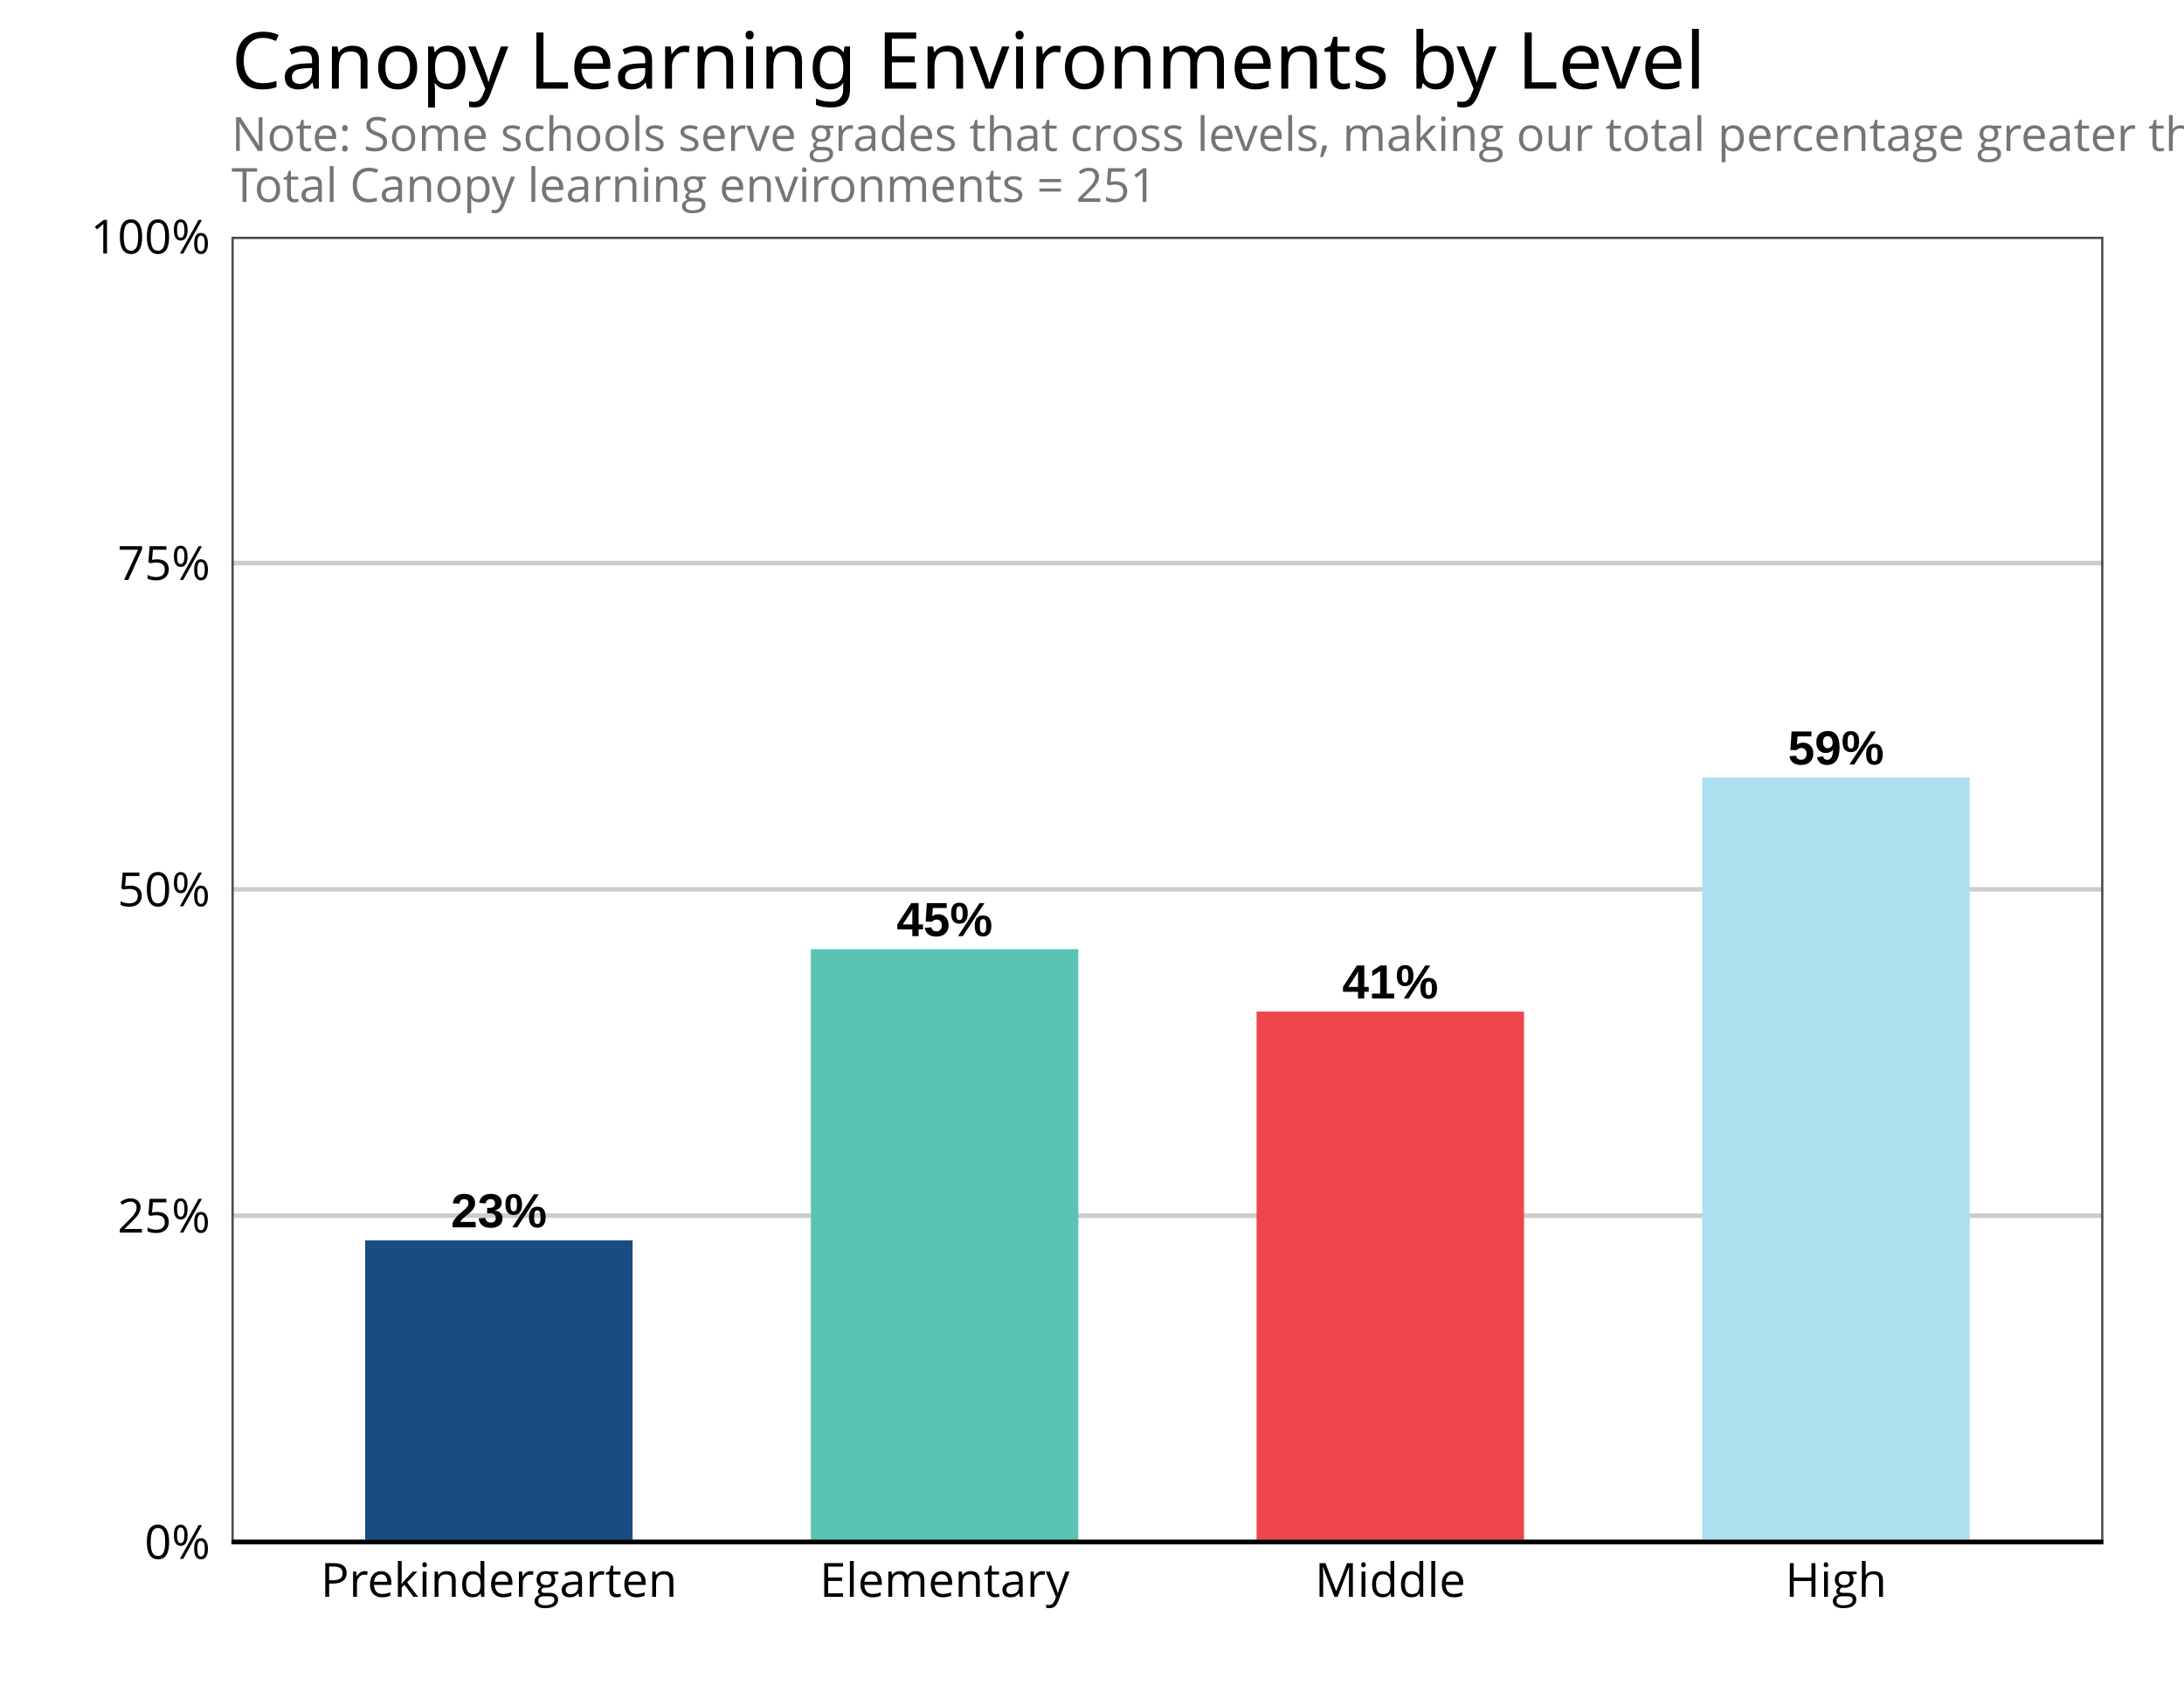
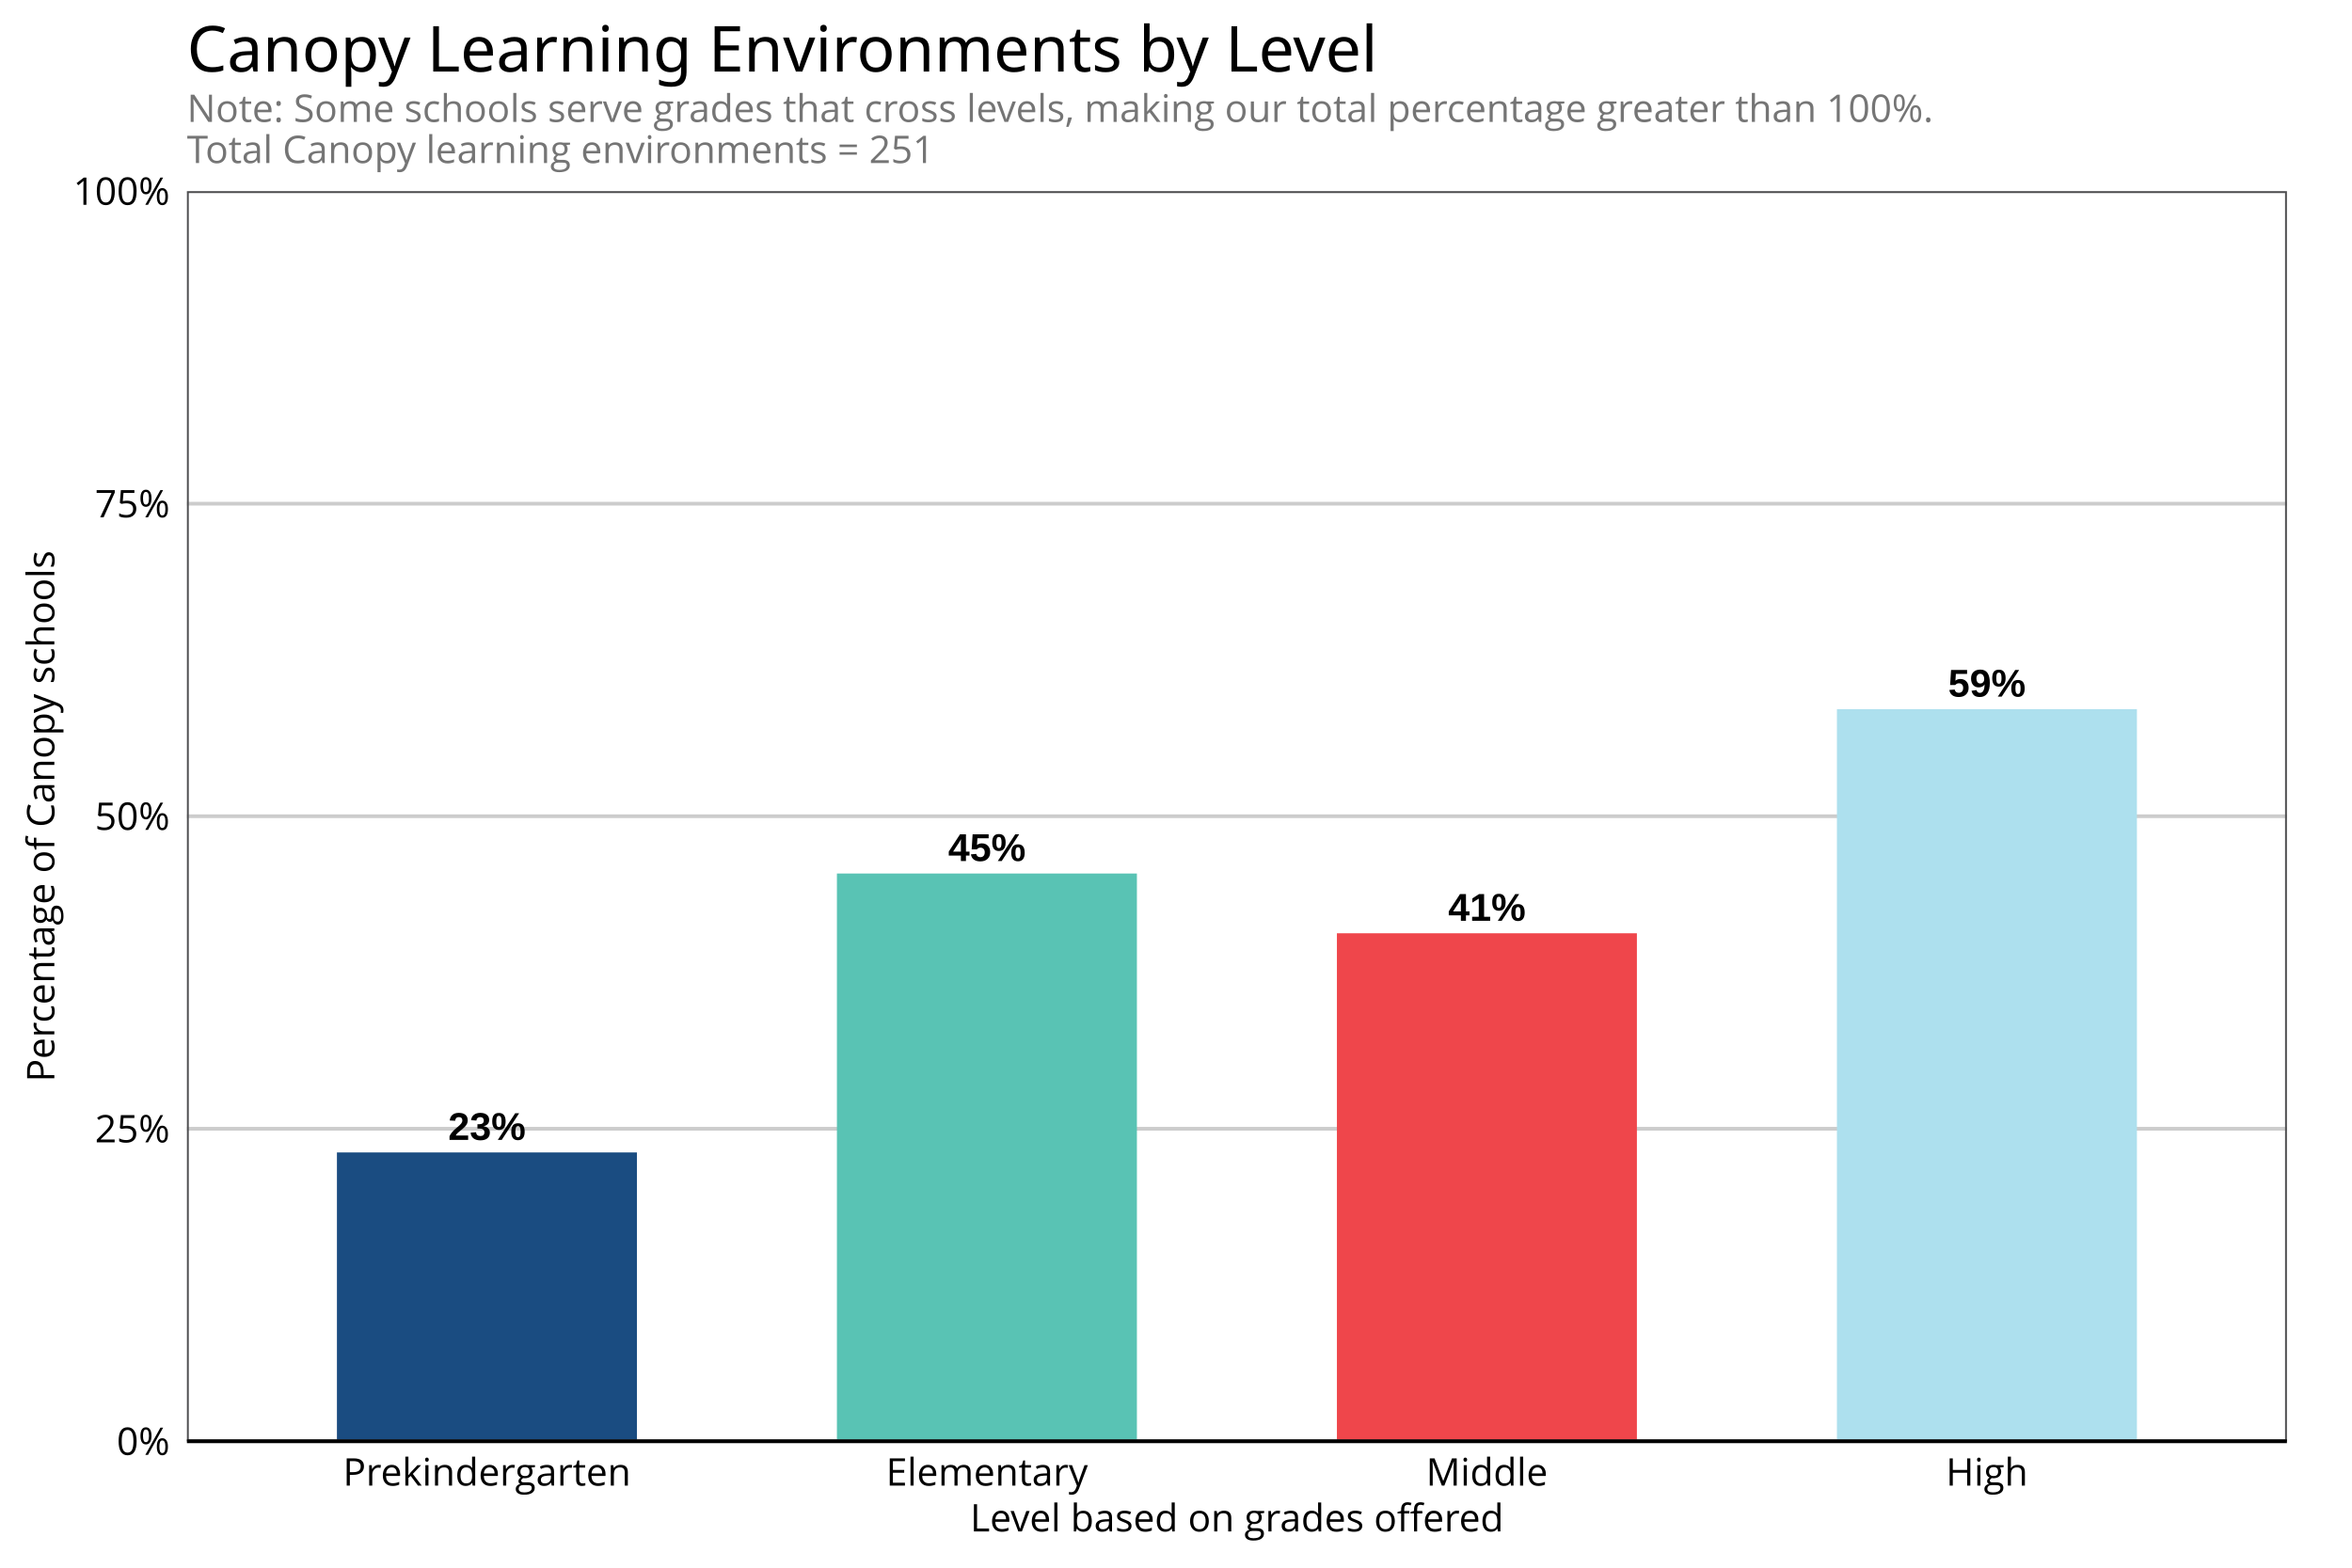
- <svg xmlns="http://www.w3.org/2000/svg" class="svglite" width="648.00pt" height="504.00pt" viewBox="0 0 648.00 504.00">
+ <svg xmlns="http://www.w3.org/2000/svg" class="svglite" width="864.00pt" height="576.00pt" viewBox="0 0 864.00 576.00">
  <defs>
    <style type="text/css">
    .svglite line, .svglite polyline, .svglite polygon, .svglite path, .svglite rect, .svglite circle {
      fill: none;
      stroke: #000000;
      stroke-linecap: round;
      stroke-linejoin: round;
      stroke-miterlimit: 10.00;
    }
    .svglite text {
      white-space: pre;
    }
  </style>
  </defs>
  <rect width="100%" height="100%" style="stroke: none; fill: none;" />
  <defs>
-     <clipPath id="cpMC4wMHw2NDguMDB8MC4wMHw1MDQuMDA=">
-       <rect x="0.00" y="0.00" width="648.00" height="504.00" />
+     <clipPath id="cpMC4wMHw4NjQuMDB8MC4wMHw1NzYuMDA=">
+       <rect x="0.00" y="0.00" width="864.00" height="576.00" />
    </clipPath>
  </defs>
-   <g clip-path="url(#cpMC4wMHw2NDguMDB8MC4wMHw1MDQuMDA=)">
+   <g clip-path="url(#cpMC4wMHw4NjQuMDB8MC4wMHw1NzYuMDA=)">
</g>
  <defs>
-     <clipPath id="cpNjguNjd8NjI0LjA5fDcwLjI0fDQ1Ny41Ng==">
-       <rect x="68.67" y="70.24" width="555.42" height="387.32" />
+     <clipPath id="cpNjguNjd8ODQwLjA5fDcwLjI0fDUyOS41Ng==">
+       <rect x="68.67" y="70.24" width="771.42" height="459.32" />
    </clipPath>
  </defs>
-   <g clip-path="url(#cpNjguNjd8NjI0LjA5fDcwLjI0fDQ1Ny41Ng==)">
-     <rect x="68.67" y="70.24" width="555.42" height="387.32" style="stroke-width: 1.36; stroke: none;" />
-     <polyline points="68.67,457.56 624.09,457.56 " style="stroke-width: 1.36; stroke: #CCCCCC; stroke-linecap: butt;" />
-     <polyline points="68.67,360.73 624.09,360.73 " style="stroke-width: 1.36; stroke: #CCCCCC; stroke-linecap: butt;" />
-     <polyline points="68.67,263.90 624.09,263.90 " style="stroke-width: 1.36; stroke: #CCCCCC; stroke-linecap: butt;" />
-     <polyline points="68.67,167.07 624.09,167.07 " style="stroke-width: 1.36; stroke: #CCCCCC; stroke-linecap: butt;" />
-     <polyline points="68.67,70.24 624.09,70.24 " style="stroke-width: 1.36; stroke: #CCCCCC; stroke-linecap: butt;" />
-     <rect x="108.34" y="368.06" width="79.35" height="89.50" style="stroke-width: 1.07; stroke: none; stroke-linecap: butt; stroke-linejoin: miter; fill: #1A4C81;" />
-     <rect x="240.59" y="281.65" width="79.35" height="175.91" style="stroke-width: 1.07; stroke: none; stroke-linecap: butt; stroke-linejoin: miter; fill: #59C3B4;" />
-     <rect x="372.83" y="300.17" width="79.35" height="157.40" style="stroke-width: 1.07; stroke: none; stroke-linecap: butt; stroke-linejoin: miter; fill: #EF464B;" />
-     <rect x="505.07" y="230.73" width="79.35" height="226.84" style="stroke-width: 1.07; stroke: none; stroke-linecap: butt; stroke-linejoin: miter; fill: #ADE0EE;" />
-     <text x="148.02" y="364.19" text-anchor="middle" style="font-size: 14.23px; font-weight: bold; font-family: &quot;Arial&quot;;" textLength="28.45px" lengthAdjust="spacingAndGlyphs">23%</text>
-     <text x="280.26" y="277.77" text-anchor="middle" style="font-size: 14.23px; font-weight: bold; font-family: &quot;Arial&quot;;" textLength="28.45px" lengthAdjust="spacingAndGlyphs">45%</text>
-     <text x="412.50" y="296.29" text-anchor="middle" style="font-size: 14.23px; font-weight: bold; font-family: &quot;Arial&quot;;" textLength="28.45px" lengthAdjust="spacingAndGlyphs">41%</text>
-     <text x="544.74" y="226.85" text-anchor="middle" style="font-size: 14.23px; font-weight: bold; font-family: &quot;Arial&quot;;" textLength="28.45px" lengthAdjust="spacingAndGlyphs">59%</text>
-     <rect x="68.67" y="70.24" width="555.42" height="387.32" style="stroke-width: 1.36; stroke: #4D4D4F;" />
+   <g clip-path="url(#cpNjguNjd8ODQwLjA5fDcwLjI0fDUyOS41Ng==)">
+     <rect x="68.67" y="70.24" width="771.42" height="459.32" style="stroke-width: 1.36; stroke: none;" />
+     <polyline points="68.67,529.56 840.09,529.56 " style="stroke-width: 1.36; stroke: #CCCCCC; stroke-linecap: butt;" />
+     <polyline points="68.67,414.73 840.09,414.73 " style="stroke-width: 1.36; stroke: #CCCCCC; stroke-linecap: butt;" />
+     <polyline points="68.67,299.90 840.09,299.90 " style="stroke-width: 1.36; stroke: #CCCCCC; stroke-linecap: butt;" />
+     <polyline points="68.67,185.07 840.09,185.07 " style="stroke-width: 1.36; stroke: #CCCCCC; stroke-linecap: butt;" />
+     <polyline points="68.67,70.24 840.09,70.24 " style="stroke-width: 1.36; stroke: #CCCCCC; stroke-linecap: butt;" />
+     <rect x="123.77" y="423.42" width="110.20" height="106.14" style="stroke-width: 1.07; stroke: none; stroke-linecap: butt; stroke-linejoin: miter; fill: #1A4C81;" />
+     <rect x="307.44" y="320.95" width="110.20" height="208.62" style="stroke-width: 1.07; stroke: none; stroke-linecap: butt; stroke-linejoin: miter; fill: #59C3B4;" />
+     <rect x="491.11" y="342.91" width="110.20" height="186.66" style="stroke-width: 1.07; stroke: none; stroke-linecap: butt; stroke-linejoin: miter; fill: #EF464B;" />
+     <rect x="674.79" y="260.56" width="110.20" height="269.00" style="stroke-width: 1.07; stroke: none; stroke-linecap: butt; stroke-linejoin: miter; fill: #ADE0EE;" />
+     <text x="178.87" y="418.83" text-anchor="middle" style="font-size: 14.23px; font-weight: bold; font-family: &quot;Arial&quot;;" textLength="28.45px" lengthAdjust="spacingAndGlyphs">23%</text>
+     <text x="362.55" y="316.35" text-anchor="middle" style="font-size: 14.23px; font-weight: bold; font-family: &quot;Arial&quot;;" textLength="28.45px" lengthAdjust="spacingAndGlyphs">45%</text>
+     <text x="546.22" y="338.31" text-anchor="middle" style="font-size: 14.23px; font-weight: bold; font-family: &quot;Arial&quot;;" textLength="28.45px" lengthAdjust="spacingAndGlyphs">41%</text>
+     <text x="729.89" y="255.96" text-anchor="middle" style="font-size: 14.23px; font-weight: bold; font-family: &quot;Arial&quot;;" textLength="28.45px" lengthAdjust="spacingAndGlyphs">59%</text>
+     <rect x="68.67" y="70.24" width="771.42" height="459.32" style="stroke-width: 1.36; stroke: #4D4D4F;" />
  </g>
-   <g clip-path="url(#cpMC4wMHw2NDguMDB8MC4wMHw1MDQuMDA=)">
-     <text x="62.40" y="462.56" text-anchor="end" style="font-size: 14.00px; font-family: &quot;Open Sans&quot;;" textLength="19.58px" lengthAdjust="spacingAndGlyphs">0%</text>
-     <text x="62.40" y="365.73" text-anchor="end" style="font-size: 14.00px; font-family: &quot;Open Sans&quot;;" textLength="27.58px" lengthAdjust="spacingAndGlyphs">25%</text>
-     <text x="62.40" y="268.90" text-anchor="end" style="font-size: 14.00px; font-family: &quot;Open Sans&quot;;" textLength="27.58px" lengthAdjust="spacingAndGlyphs">50%</text>
-     <text x="62.40" y="172.07" text-anchor="end" style="font-size: 14.00px; font-family: &quot;Open Sans&quot;;" textLength="27.58px" lengthAdjust="spacingAndGlyphs">75%</text>
+   <g clip-path="url(#cpMC4wMHw4NjQuMDB8MC4wMHw1NzYuMDA=)">
+     <text x="62.40" y="534.56" text-anchor="end" style="font-size: 14.00px; font-family: &quot;Open Sans&quot;;" textLength="19.58px" lengthAdjust="spacingAndGlyphs">0%</text>
+     <text x="62.40" y="419.73" text-anchor="end" style="font-size: 14.00px; font-family: &quot;Open Sans&quot;;" textLength="27.58px" lengthAdjust="spacingAndGlyphs">25%</text>
+     <text x="62.40" y="304.90" text-anchor="end" style="font-size: 14.00px; font-family: &quot;Open Sans&quot;;" textLength="27.58px" lengthAdjust="spacingAndGlyphs">50%</text>
+     <text x="62.40" y="190.07" text-anchor="end" style="font-size: 14.00px; font-family: &quot;Open Sans&quot;;" textLength="27.58px" lengthAdjust="spacingAndGlyphs">75%</text>
    <text x="62.40" y="75.24" text-anchor="end" style="font-size: 14.00px; font-family: &quot;Open Sans&quot;;" textLength="35.59px" lengthAdjust="spacingAndGlyphs">100%</text>
-     <polyline points="68.67,457.56 624.09,457.56 " style="stroke-width: 1.36; stroke-linecap: butt;" />
-     <text x="148.02" y="473.83" text-anchor="middle" style="font-size: 14.00px; font-family: &quot;Open Sans&quot;;" textLength="106.16px" lengthAdjust="spacingAndGlyphs">Prekindergarten</text>
-     <text x="280.26" y="473.83" text-anchor="middle" style="font-size: 14.00px; font-family: &quot;Open Sans&quot;;" textLength="74.08px" lengthAdjust="spacingAndGlyphs">Elementary</text>
-     <text x="412.50" y="473.83" text-anchor="middle" style="font-size: 14.00px; font-family: &quot;Open Sans&quot;;" textLength="44.64px" lengthAdjust="spacingAndGlyphs">Middle</text>
-     <text x="544.74" y="473.83" text-anchor="middle" style="font-size: 14.00px; font-family: &quot;Open Sans&quot;;" textLength="30.04px" lengthAdjust="spacingAndGlyphs">High</text>
+     <polyline points="68.67,529.56 840.09,529.56 " style="stroke-width: 1.36; stroke-linecap: butt;" />
+     <text x="178.87" y="545.83" text-anchor="middle" style="font-size: 14.00px; font-family: &quot;Open Sans&quot;;" textLength="106.16px" lengthAdjust="spacingAndGlyphs">Prekindergarten</text>
+     <text x="362.55" y="545.83" text-anchor="middle" style="font-size: 14.00px; font-family: &quot;Open Sans&quot;;" textLength="74.08px" lengthAdjust="spacingAndGlyphs">Elementary</text>
+     <text x="546.22" y="545.83" text-anchor="middle" style="font-size: 14.00px; font-family: &quot;Open Sans&quot;;" textLength="44.64px" lengthAdjust="spacingAndGlyphs">Middle</text>
+     <text x="729.89" y="545.83" text-anchor="middle" style="font-size: 14.00px; font-family: &quot;Open Sans&quot;;" textLength="30.04px" lengthAdjust="spacingAndGlyphs">High</text>
+     <text x="454.38" y="562.67" text-anchor="middle" style="font-size: 14.00px; font-family: &quot;Open Sans&quot;;" textLength="196.57px" lengthAdjust="spacingAndGlyphs">Level based on grades offered</text>
+     <text transform="translate(19.96,299.90) rotate(-90)" text-anchor="middle" style="font-size: 14.00px; font-family: &quot;Open Sans&quot;;" textLength="195.57px" lengthAdjust="spacingAndGlyphs">Percentage of Canopy schools</text>
    <text x="68.67" y="44.79" style="font-size: 14.00px;fill: #757575; font-family: &quot;Open Sans&quot;;" textLength="642.69px" lengthAdjust="spacingAndGlyphs">Note: Some schools serve grades that cross levels, making our total percentage greater than 100%.</text>
    <text x="68.67" y="59.91" style="font-size: 14.00px;fill: #757575; font-family: &quot;Open Sans&quot;;" textLength="275.76px" lengthAdjust="spacingAndGlyphs">Total Canopy learning environments = 251</text>
    <text x="68.67" y="26.30" style="font-size: 23.33px; font-family: &quot;Bebas Neue&quot;;" textLength="308.64px" lengthAdjust="spacingAndGlyphs">Canopy Learning Environments by Level</text>
  </g>
</svg>
